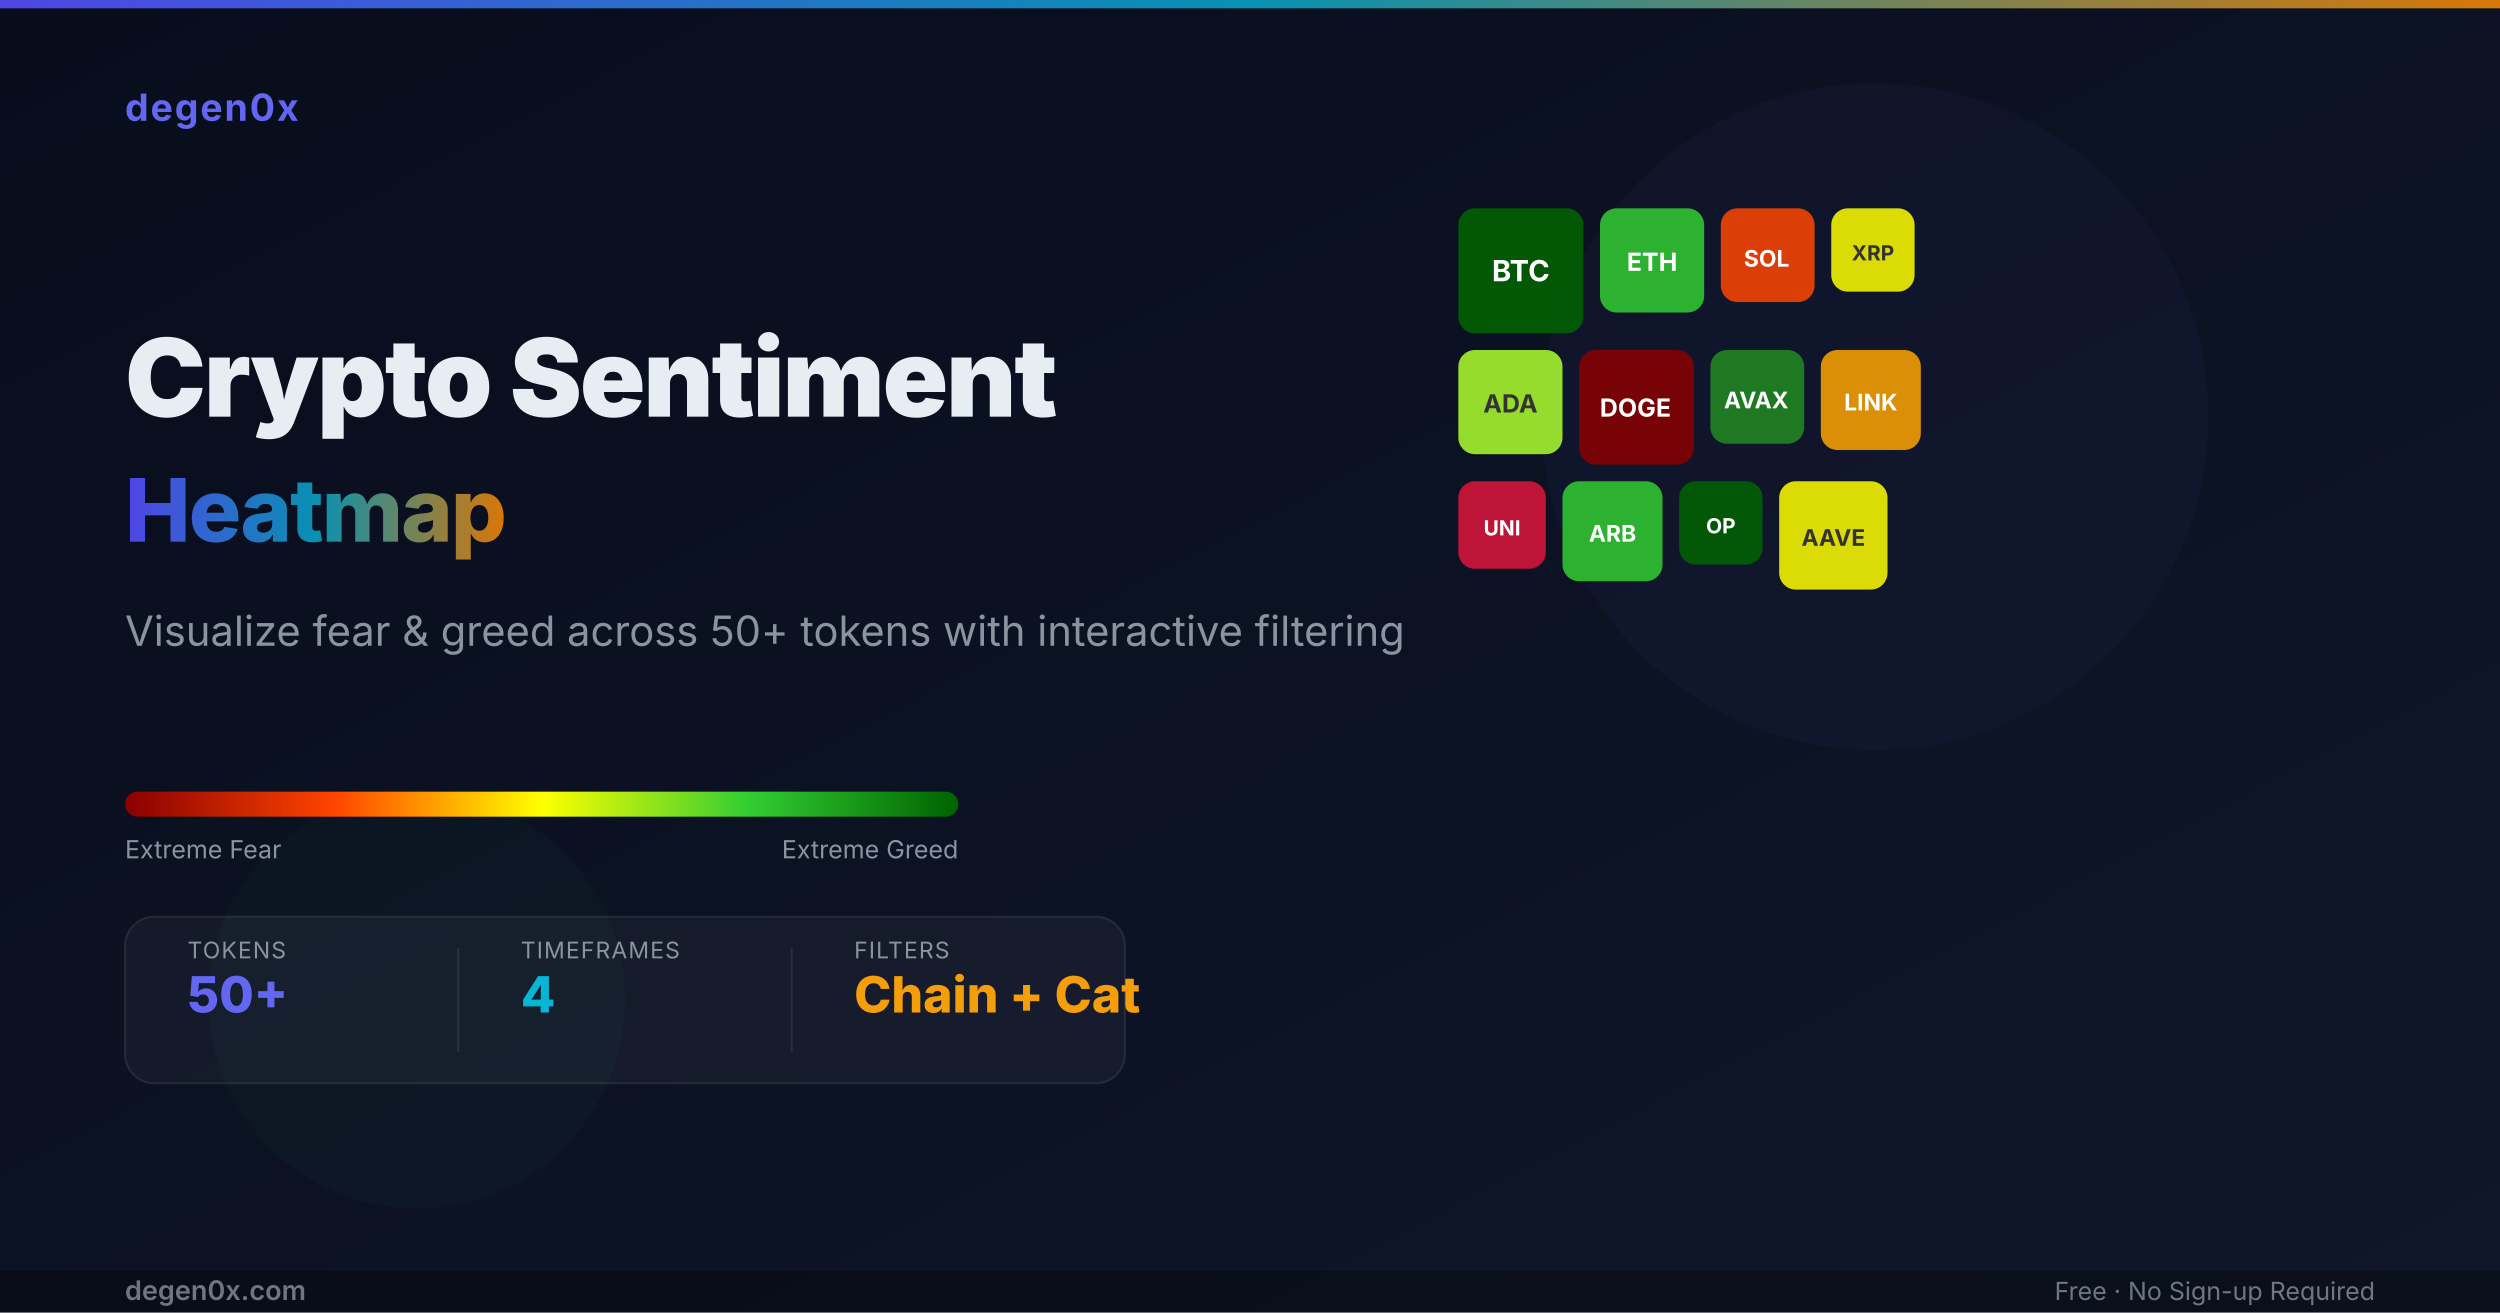
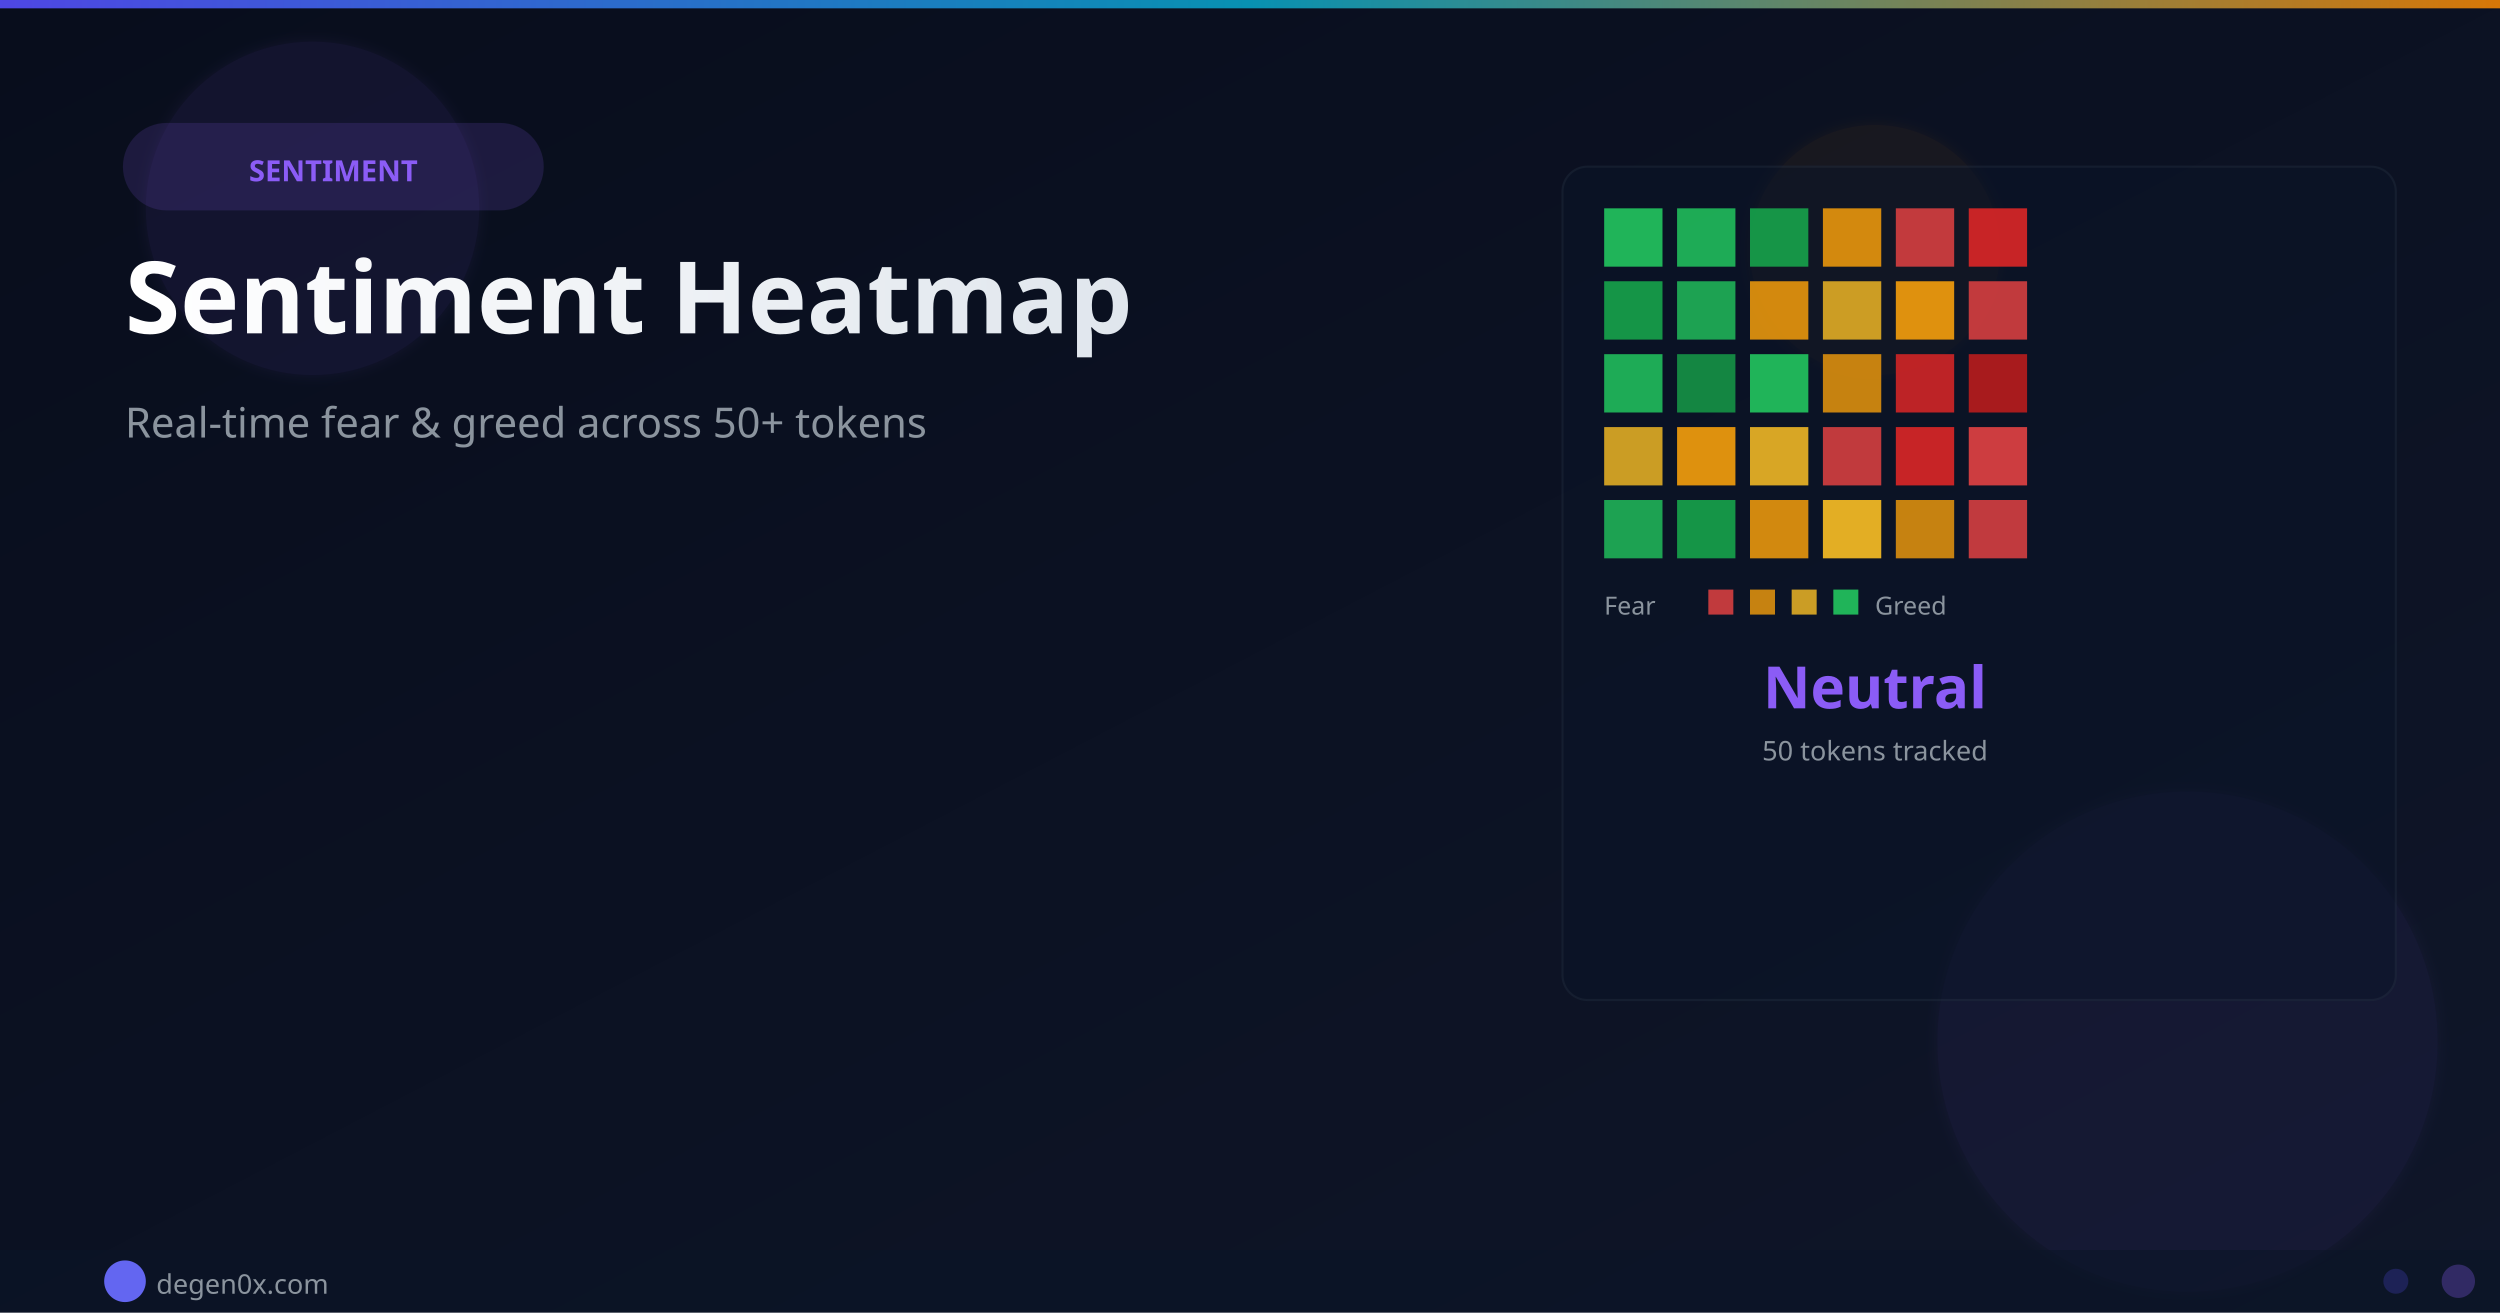
- <svg xmlns="http://www.w3.org/2000/svg" width="1200" height="630" viewBox="0 0 1200 630">
+ <svg xmlns="http://www.w3.org/2000/svg" viewBox="0 0 1200 630">
  <defs>
-     <linearGradient id="bg" x1="0" y1="0" x2="1" y2="1">
-       <stop offset="0%" stop-color="#080d1c" />
-       <stop offset="100%" stop-color="#0f1729" />
+     <linearGradient id="bgGradient" x1="0%" y1="0%" x2="100%" y2="100%">
+       <stop offset="0%" style="stop-color:#080d1c;stop-opacity:1" />
+       <stop offset="100%" style="stop-color:#0f1629;stop-opacity:1" />
    </linearGradient>
-     <linearGradient id="accent" x1="0" y1="0" x2="1" y2="0">
-       <stop offset="0%" stop-color="#4f46e5" />
-       <stop offset="50%" stop-color="#0891b2" />
-       <stop offset="100%" stop-color="#d97706" />
+     <linearGradient id="accentGradient" x1="0%" y1="0%" x2="100%" y2="0%">
+       <stop offset="0%" style="stop-color:#4f46e5;stop-opacity:1" />
+       <stop offset="50%" style="stop-color:#0891b2;stop-opacity:1" />
+       <stop offset="100%" style="stop-color:#d97706;stop-opacity:1" />
    </linearGradient>
-     <linearGradient id="heatScale" x1="0" y1="0" x2="1" y2="0">
-       <stop offset="0%" stop-color="#8b0000" />
-       <stop offset="25%" stop-color="#ff4500" />
-       <stop offset="50%" stop-color="#ffff00" />
-       <stop offset="75%" stop-color="#32cd32" />
-       <stop offset="100%" stop-color="#006400" />
+     <linearGradient id="titleGradient" x1="0%" y1="0%" x2="100%" y2="0%">
+       <stop offset="0%" style="stop-color:#ffffff;stop-opacity:1" />
+       <stop offset="100%" style="stop-color:#e0e6ed;stop-opacity:1" />
    </linearGradient>
-     <filter id="glow">
-       <feGaussianBlur stdDeviation="6" result="blur" />
+     <filter id="glow" x="-50%" y="-50%" width="200%" height="200%">
+       <feGaussianBlur stdDeviation="3" result="coloredBlur" />
      <feMerge>
-         <feMergeNode in="blur" />
+         <feMergeNode in="coloredBlur" />
        <feMergeNode in="SourceGraphic" />
      </feMerge>
    </filter>
  </defs>
-   <rect width="1200" height="630" fill="url(#bg)" />
-   <rect width="1200" height="4" fill="url(#accent)" />
-   <circle cx="900" cy="200" r="160" fill="#6366f1" opacity="0.04" />
-   <circle cx="200" cy="480" r="100" fill="#22c55e" opacity="0.03" />
-   <text x="60" y="58" font-family="Inter, -apple-system, sans-serif" font-size="18" font-weight="700" fill="#6366f1" letter-spacing="0.05em">degen0x</text>
-   <text x="60" y="200" font-family="Inter, -apple-system, sans-serif" font-size="52" font-weight="900" fill="#e6edf3" letter-spacing="-0.02em">Crypto Sentiment</text>
-   <text x="60" y="260" font-family="Inter, -apple-system, sans-serif" font-size="42" font-weight="800" fill="url(#accent)" letter-spacing="-0.02em">Heatmap</text>
-   <text x="60" y="310" font-family="Inter, -apple-system, sans-serif" font-size="20" fill="#8b949e">Visualize fear &amp; greed across 50+ tokens with interactive filtering</text>
-   <g transform="translate(700, 100)">
-     <rect x="0" y="0" width="60" height="60" rx="8" fill="#006400" opacity="0.85" />
-     <text x="30" y="35" text-anchor="middle" font-family="Inter, sans-serif" font-size="14" font-weight="700" fill="white">BTC</text>
-     <rect x="68" y="0" width="50" height="50" rx="8" fill="#32cd32" opacity="0.85" />
-     <text x="93" y="30" text-anchor="middle" font-family="Inter, sans-serif" font-size="12" font-weight="700" fill="white">ETH</text>
-     <rect x="126" y="0" width="45" height="45" rx="8" fill="#ff4500" opacity="0.85" />
-     <text x="148" y="28" text-anchor="middle" font-family="Inter, sans-serif" font-size="11" font-weight="700" fill="white">SOL</text>
-     <rect x="179" y="0" width="40" height="40" rx="8" fill="#ffff00" opacity="0.85" />
-     <text x="199" y="25" text-anchor="middle" font-family="Inter, sans-serif" font-size="10" font-weight="700" fill="#333">XRP</text>
-     <rect x="0" y="68" width="50" height="50" rx="8" fill="#adff2f" opacity="0.85" />
-     <text x="25" y="98" text-anchor="middle" font-family="Inter, sans-serif" font-size="12" font-weight="700" fill="#333">ADA</text>
-     <rect x="58" y="68" width="55" height="55" rx="8" fill="#8b0000" opacity="0.85" />
-     <text x="85" y="100" text-anchor="middle" font-family="Inter, sans-serif" font-size="12" font-weight="700" fill="white">DOGE</text>
-     <rect x="121" y="68" width="45" height="45" rx="8" fill="#228b22" opacity="0.85" />
-     <text x="143" y="96" text-anchor="middle" font-family="Inter, sans-serif" font-size="11" font-weight="700" fill="white">AVAX</text>
-     <rect x="174" y="68" width="48" height="48" rx="8" fill="#ffa500" opacity="0.85" />
-     <text x="198" y="97" text-anchor="middle" font-family="Inter, sans-serif" font-size="11" font-weight="700" fill="white">LINK</text>
-     <rect x="0" y="131" width="42" height="42" rx="8" fill="#dc143c" opacity="0.85" />
-     <text x="21" y="157" text-anchor="middle" font-family="Inter, sans-serif" font-size="10" font-weight="700" fill="white">UNI</text>
-     <rect x="50" y="131" width="48" height="48" rx="8" fill="#32cd32" opacity="0.85" />
-     <text x="74" y="160" text-anchor="middle" font-family="Inter, sans-serif" font-size="11" font-weight="700" fill="white">ARB</text>
-     <rect x="106" y="131" width="40" height="40" rx="8" fill="#006400" opacity="0.85" />
-     <text x="126" y="156" text-anchor="middle" font-family="Inter, sans-serif" font-size="10" font-weight="700" fill="white">OP</text>
-     <rect x="154" y="131" width="52" height="52" rx="8" fill="#ffff00" opacity="0.85" />
-     <text x="180" y="162" text-anchor="middle" font-family="Inter, sans-serif" font-size="11" font-weight="700" fill="#333">AAVE</text>
+   <rect width="1200" height="630" fill="url(#bgGradient)" />
+   <rect width="1200" height="4" fill="url(#accentGradient)" />
+   <circle cx="150" cy="100" r="80" fill="#8b5cf6" opacity="0.08" filter="url(#glow)" />
+   <circle cx="1050" cy="500" r="120" fill="#8b5cf6" opacity="0.06" filter="url(#glow)" />
+   <circle cx="900" cy="120" r="60" fill="#d97706" opacity="0.07" filter="url(#glow)" />
+   <rect x="60" y="60" width="200" height="40" rx="20" fill="#8b5cf6" opacity="0.15" stroke="#8b5cf6" stroke-width="2" />
+   <text x="160" y="87" font-family="system-ui, sans-serif" font-size="14" font-weight="bold" fill="#8b5cf6" text-anchor="middle">SENTIMENT</text>
+   <text x="60" y="160" font-family="system-ui, sans-serif" font-size="48" font-weight="bold" fill="url(#titleGradient)">Sentiment Heatmap</text>
+   <text x="60" y="210" font-family="system-ui, sans-serif" font-size="20" fill="#8b949e">Real-time fear &amp; greed across 50+ tokens</text>
+   <g>
+     <rect x="750" y="80" width="400" height="400" rx="12" fill="#0a1427" opacity="0.5" stroke="#1e293b" stroke-width="1" />
+     <rect x="770" y="100" width="28" height="28" fill="#22c55e" opacity="0.9" />
+     <rect x="805" y="100" width="28" height="28" fill="#22c55e" opacity="0.85" />
+     <rect x="840" y="100" width="28" height="28" fill="#16a34a" opacity="0.9" />
+     <rect x="875" y="100" width="28" height="28" fill="#f59e0b" opacity="0.85" />
+     <rect x="910" y="100" width="28" height="28" fill="#ef4444" opacity="0.8" />
+     <rect x="945" y="100" width="28" height="28" fill="#dc2626" opacity="0.9" />
+     <rect x="770" y="135" width="28" height="28" fill="#16a34a" opacity="0.9" />
+     <rect x="805" y="135" width="28" height="28" fill="#22c55e" opacity="0.8" />
+     <rect x="840" y="135" width="28" height="28" fill="#f59e0b" opacity="0.85" />
+     <rect x="875" y="135" width="28" height="28" fill="#fbbf24" opacity="0.8" />
+     <rect x="910" y="135" width="28" height="28" fill="#f59e0b" opacity="0.9" />
+     <rect x="945" y="135" width="28" height="28" fill="#ef4444" opacity="0.8" />
+     <rect x="770" y="170" width="28" height="28" fill="#22c55e" opacity="0.85" />
+     <rect x="805" y="170" width="28" height="28" fill="#16a34a" opacity="0.8" />
+     <rect x="840" y="170" width="28" height="28" fill="#22c55e" opacity="0.9" />
+     <rect x="875" y="170" width="28" height="28" fill="#f59e0b" opacity="0.8" />
+     <rect x="910" y="170" width="28" height="28" fill="#dc2626" opacity="0.85" />
+     <rect x="945" y="170" width="28" height="28" fill="#b91c1c" opacity="0.9" />
+     <rect x="770" y="205" width="28" height="28" fill="#fbbf24" opacity="0.8" />
+     <rect x="805" y="205" width="28" height="28" fill="#f59e0b" opacity="0.9" />
+     <rect x="840" y="205" width="28" height="28" fill="#fbbf24" opacity="0.85" />
+     <rect x="875" y="205" width="28" height="28" fill="#ef4444" opacity="0.8" />
+     <rect x="910" y="205" width="28" height="28" fill="#dc2626" opacity="0.9" />
+     <rect x="945" y="205" width="28" height="28" fill="#ef4444" opacity="0.85" />
+     <rect x="770" y="240" width="28" height="28" fill="#22c55e" opacity="0.8" />
+     <rect x="805" y="240" width="28" height="28" fill="#16a34a" opacity="0.9" />
+     <rect x="840" y="240" width="28" height="28" fill="#f59e0b" opacity="0.85" />
+     <rect x="875" y="240" width="28" height="28" fill="#fbbf24" opacity="0.9" />
+     <rect x="910" y="240" width="28" height="28" fill="#f59e0b" opacity="0.8" />
+     <rect x="945" y="240" width="28" height="28" fill="#ef4444" opacity="0.8" />
+     <text x="770" y="295" font-family="system-ui, sans-serif" font-size="12" fill="#8b949e">Fear</text>
+     <rect x="820" y="283" width="12" height="12" fill="#ef4444" opacity="0.8" />
+     <rect x="840" y="283" width="12" height="12" fill="#f59e0b" opacity="0.8" />
+     <rect x="860" y="283" width="12" height="12" fill="#fbbf24" opacity="0.8" />
+     <rect x="880" y="283" width="12" height="12" fill="#22c55e" opacity="0.9" />
+     <text x="900" y="295" font-family="system-ui, sans-serif" font-size="12" fill="#8b949e">Greed</text>
+     <text x="900" y="340" font-family="system-ui, sans-serif" font-size="28" font-weight="bold" fill="#8b5cf6" text-anchor="middle">Neutral</text>
+     <text x="900" y="365" font-family="system-ui, sans-serif" font-size="13" fill="#8b949e" text-anchor="middle">50 tokens tracked</text>
  </g>
-   <rect x="60" y="380" width="400" height="12" rx="6" fill="url(#heatScale)" />
-   <text x="60" y="412" font-family="Inter, sans-serif" font-size="12" fill="#8b949e">Extreme Fear</text>
-   <text x="460" y="412" text-anchor="end" font-family="Inter, sans-serif" font-size="12" fill="#8b949e">Extreme Greed</text>
-   <rect x="60" y="440" width="480" height="80" rx="14" fill="rgba(255,255,255,0.04)" stroke="rgba(255,255,255,0.08)" stroke-width="1" />
-   <g transform="translate(90, 460)">
-     <text font-family="Inter, sans-serif" font-size="11" fill="#8b949e" letter-spacing="0.05em">TOKENS</text>
-     <text y="26" font-family="Inter, sans-serif" font-size="24" font-weight="800" fill="#6366f1">50+</text>
-   </g>
-   <line x1="220" y1="455" x2="220" y2="505" stroke="rgba(255,255,255,0.08)" stroke-width="1" />
-   <g transform="translate(250, 460)">
-     <text font-family="Inter, sans-serif" font-size="11" fill="#8b949e" letter-spacing="0.05em">TIMEFRAMES</text>
-     <text y="26" font-family="Inter, sans-serif" font-size="24" font-weight="800" fill="#06b6d4">4</text>
-   </g>
-   <line x1="380" y1="455" x2="380" y2="505" stroke="rgba(255,255,255,0.08)" stroke-width="1" />
-   <g transform="translate(410, 460)">
-     <text font-family="Inter, sans-serif" font-size="11" fill="#8b949e" letter-spacing="0.05em">FILTERS</text>
-     <text y="26" font-family="Inter, sans-serif" font-size="24" font-weight="800" fill="#f59e0b">Chain + Cat</text>
-   </g>
-   <rect y="610" width="1200" height="20" fill="rgba(0,0,0,0.3)" />
-   <text x="60" y="624" font-family="Inter, -apple-system, sans-serif" font-size="13" font-weight="600" fill="#6e7681">degen0x.com</text>
-   <text x="1140" y="624" text-anchor="end" font-family="Inter, sans-serif" font-size="12" fill="#6e7681">Free · No Sign-up Required</text>
+   <rect y="600" width="1200" height="30" fill="#0a1427" opacity="0.6" />
+   <circle cx="60" cy="615" r="10" fill="#6366f1" />
+   <text x="75" y="621" font-family="system-ui, sans-serif" font-size="13" fill="#8b949e">degen0x.com</text>
+   <circle cx="1180" cy="615" r="8" fill="#8b5cf6" opacity="0.3" />
+   <circle cx="1150" cy="615" r="6" fill="#4f46e5" opacity="0.25" />
</svg>
